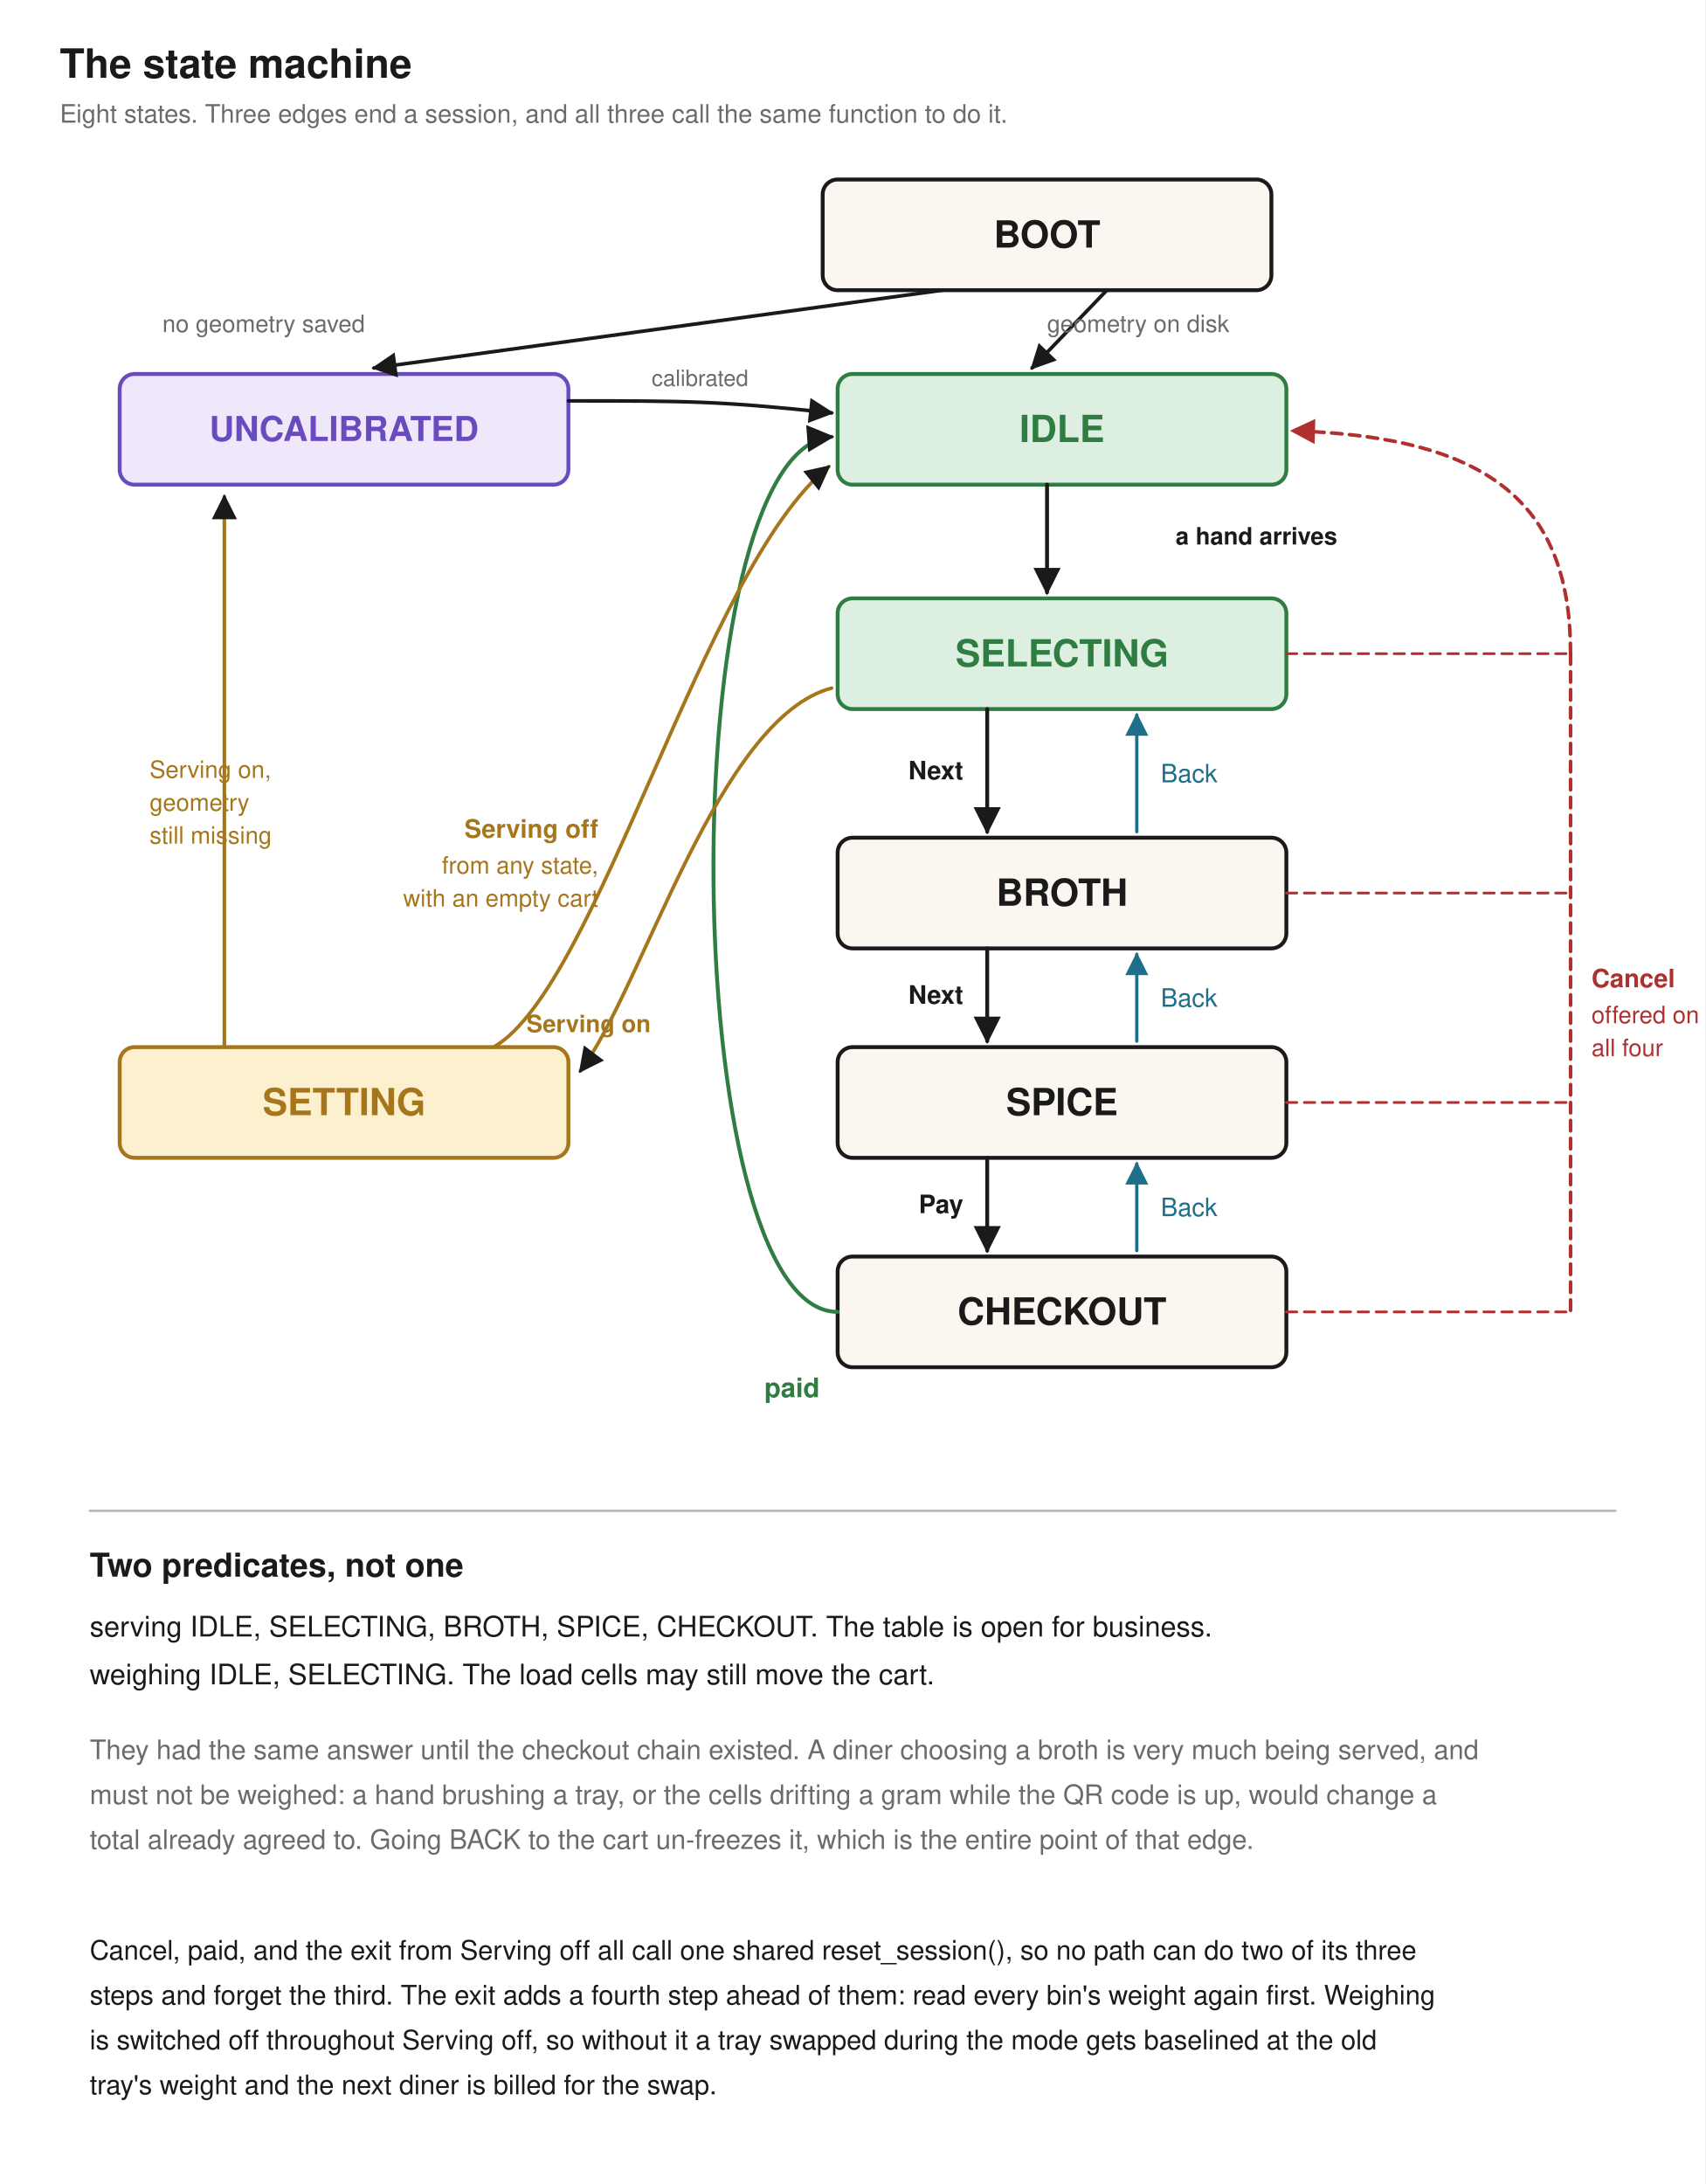
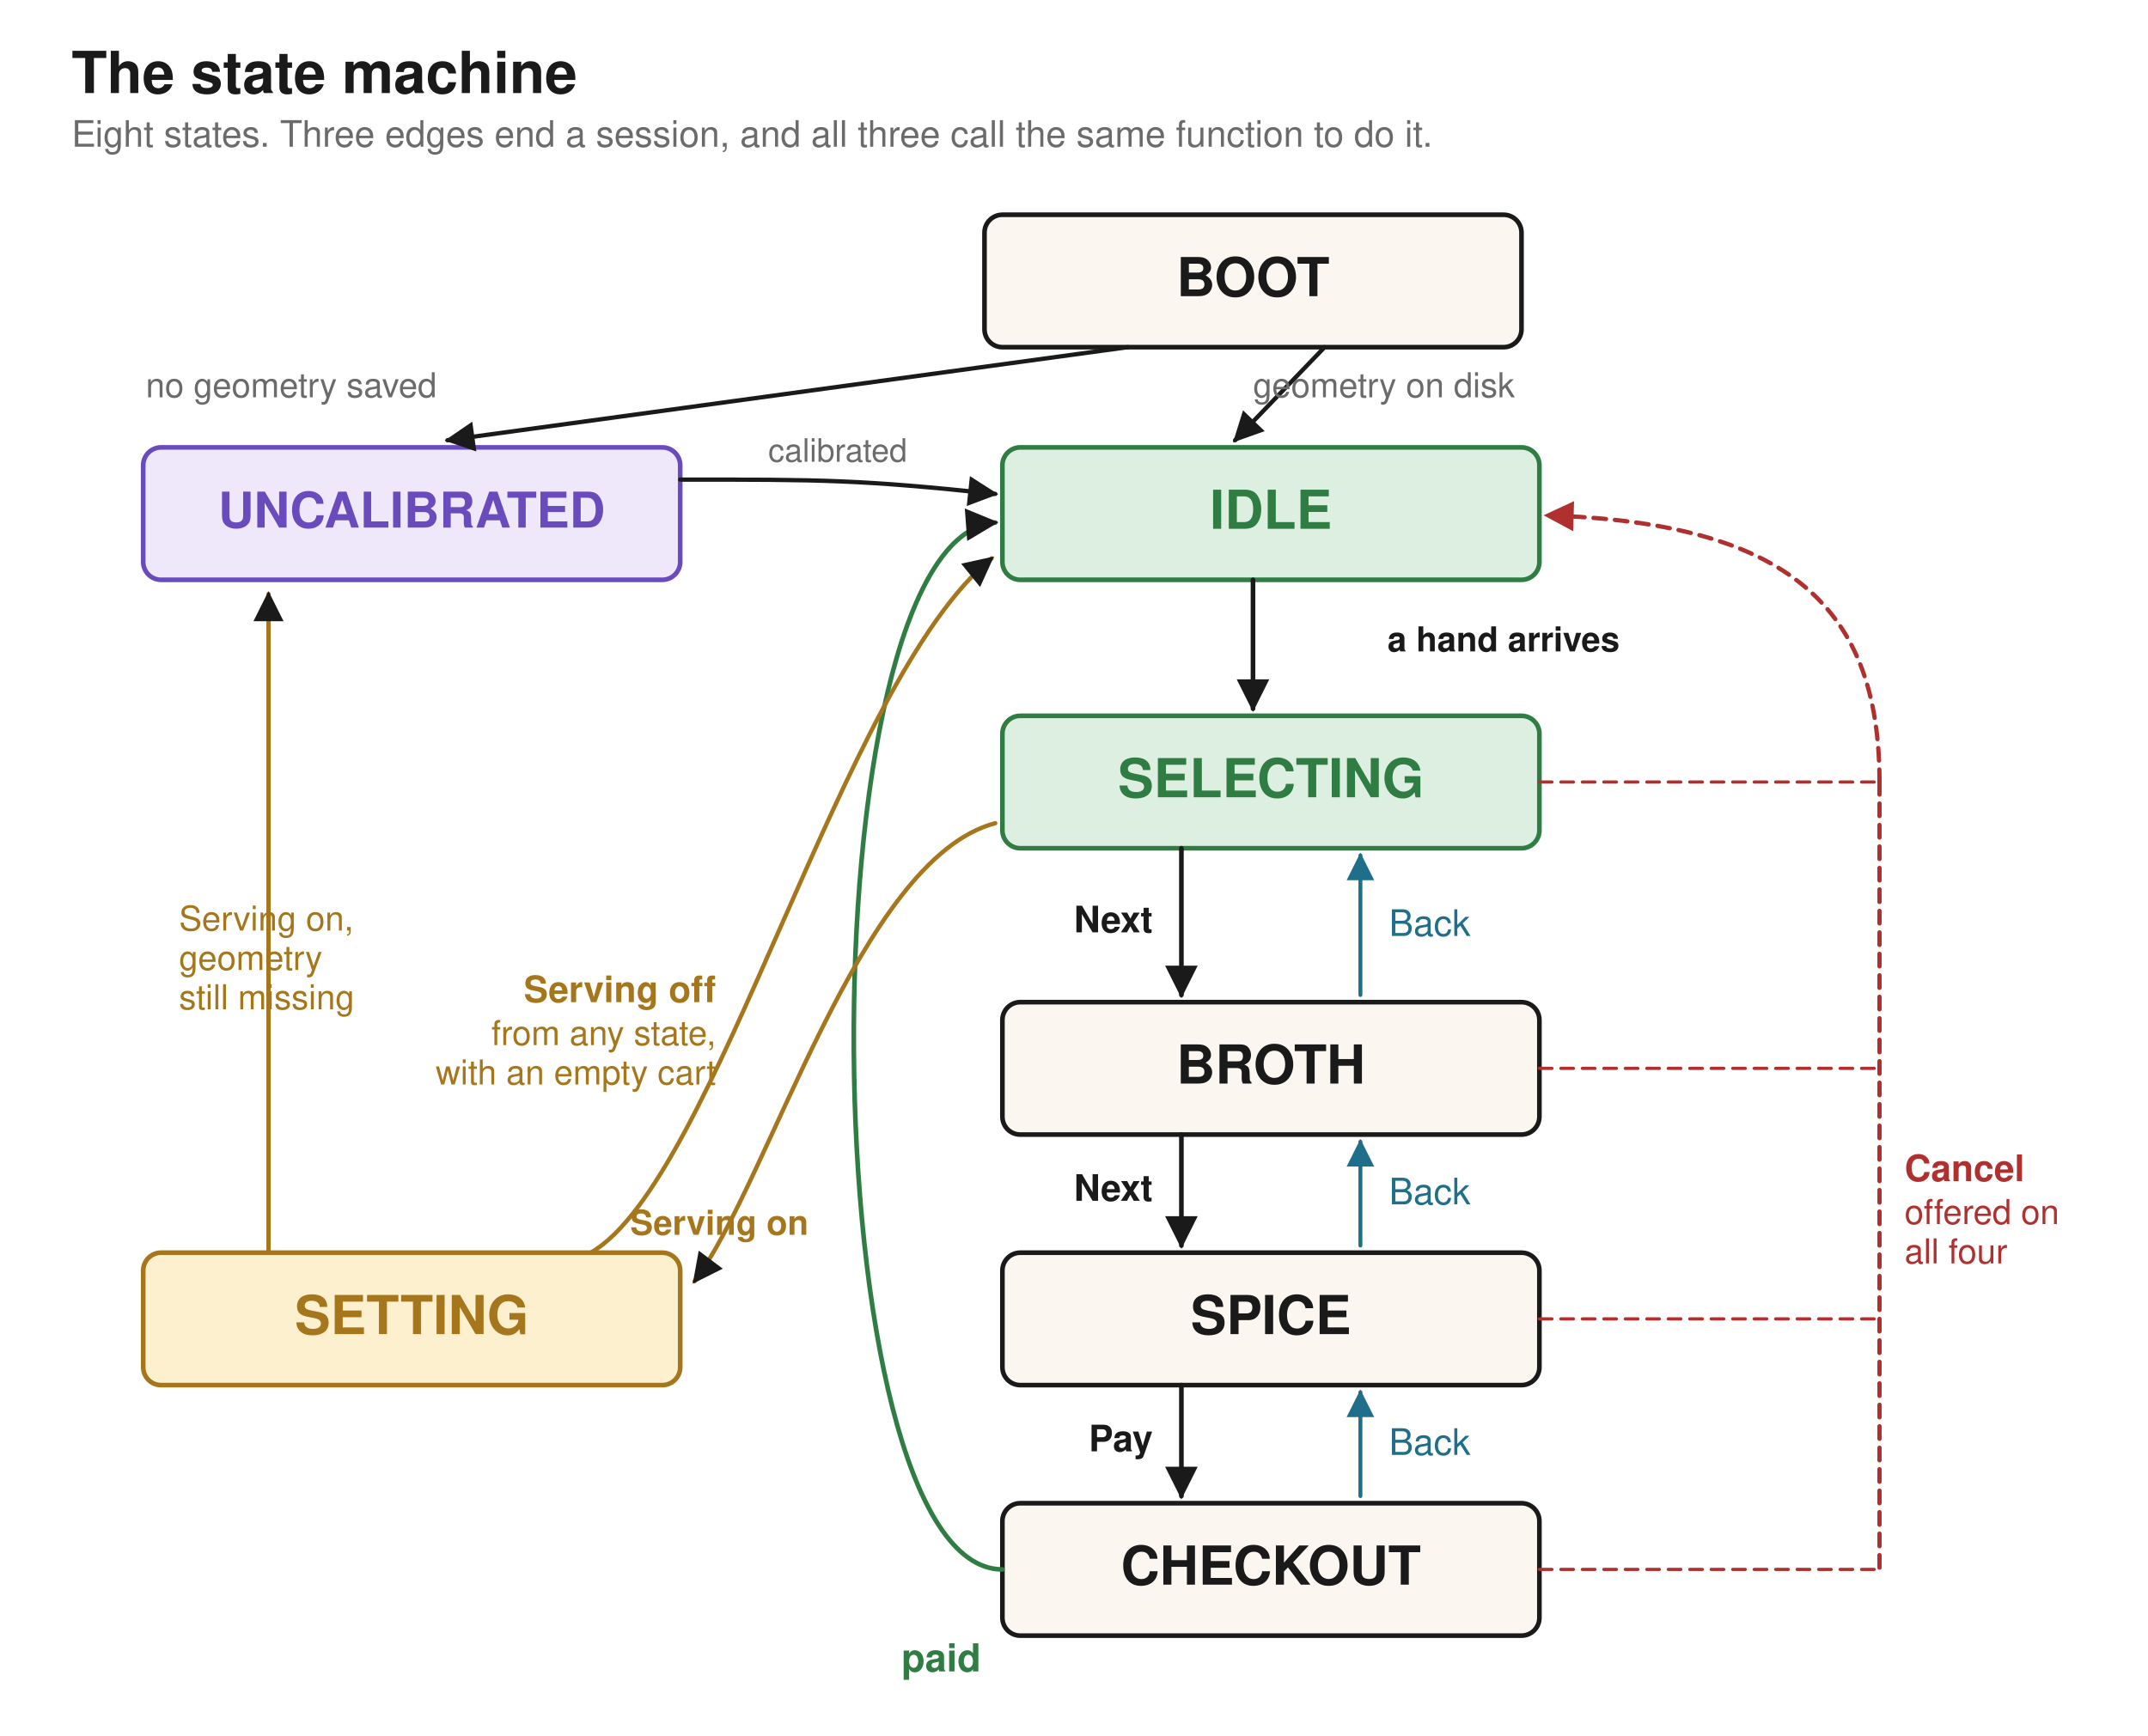
- <svg xmlns="http://www.w3.org/2000/svg" viewBox="0 0 1140 1460" width="1140" height="1460">
-   <rect width="1140" height="1460" fill="#ffffff" />
+ <svg xmlns="http://www.w3.org/2000/svg" viewBox="0 0 1200 970" width="1200" height="970">
+   <rect width="1200" height="970" fill="#ffffff" />
  <defs>
    <marker id="a" viewBox="0 0 10 10" refX="9" refY="5" markerWidth="7" markerHeight="7" orient="auto-start-reverse">
      <path d="M 0 0 L 10 5 L 0 10 z" fill="#1a1a1a" />
    </marker>
    <marker id="ao" viewBox="0 0 10 10" refX="9" refY="5" markerWidth="7" markerHeight="7" orient="auto-start-reverse">
      <path d="M 0 0 L 10 5 L 0 10 z" fill="#cc5500" />
    </marker>
    <marker id="ac" viewBox="0 0 10 10" refX="9" refY="5" markerWidth="7" markerHeight="7" orient="auto-start-reverse">
      <path d="M 0 0 L 10 5 L 0 10 z" fill="#1f6f8b" />
    </marker>
    <marker id="ab" viewBox="0 0 10 10" refX="9" refY="5" markerWidth="7" markerHeight="7" orient="auto-start-reverse">
      <path d="M 0 0 L 10 5 L 0 10 z" fill="#b03030" />
    </marker>
  </defs>
-   <text x="40" y="52" font-family="Helvetica,Arial,sans-serif" font-size="27" fill="#1a1a1a" text-anchor="start" font-weight="bold">The state machine</text>
-   <text x="40" y="82" font-family="Helvetica,Arial,sans-serif" font-size="17" fill="#6b6b6b" text-anchor="start" font-weight="normal">Eight states. Three edges end a session, and all three call the same function to do it.</text>
+   <text x="40" y="52" font-family="Helvetica,Arial,sans-serif" font-size="32.4" fill="#1a1a1a" text-anchor="start" font-weight="bold">The state machine</text>
+   <text x="40" y="82" font-family="Helvetica,Arial,sans-serif" font-size="20.4" fill="#6b6b6b" text-anchor="start" font-weight="normal">Eight states. Three edges end a session, and all three call the same function to do it.</text>
  <rect x="550.0" y="120" width="300" height="74" rx="10" fill="#fbf7f0" stroke="#1a1a1a" stroke-width="2.6" />
-   <text x="700.0" y="165.5" font-family="Helvetica,Arial,sans-serif" font-size="25" fill="#1a1a1a" text-anchor="middle" font-weight="bold">BOOT</text>
+   <text x="700.0" y="165.5" font-family="Helvetica,Arial,sans-serif" font-size="30" fill="#1a1a1a" text-anchor="middle" font-weight="bold">BOOT</text>
  <rect x="80" y="250" width="300" height="74" rx="10" fill="#efe8fb" stroke="#6a4bbd" stroke-width="2.6" />
-   <text x="230.0" y="294.82" font-family="Helvetica,Arial,sans-serif" font-size="23" fill="#6a4bbd" text-anchor="middle" font-weight="bold">UNCALIBRATED</text>
+   <text x="230.0" y="294.82" font-family="Helvetica,Arial,sans-serif" font-size="27.6" fill="#6a4bbd" text-anchor="middle" font-weight="bold">UNCALIBRATED</text>
  <rect x="560" y="250" width="300" height="74" rx="10" fill="#ddefe1" stroke="#2f7d43" stroke-width="2.6" />
-   <text x="710.0" y="295.5" font-family="Helvetica,Arial,sans-serif" font-size="25" fill="#2f7d43" text-anchor="middle" font-weight="bold">IDLE</text>
+   <text x="710.0" y="295.5" font-family="Helvetica,Arial,sans-serif" font-size="30" fill="#2f7d43" text-anchor="middle" font-weight="bold">IDLE</text>
  <rect x="560" y="400" width="300" height="74" rx="10" fill="#ddefe1" stroke="#2f7d43" stroke-width="2.6" />
-   <text x="710.0" y="445.5" font-family="Helvetica,Arial,sans-serif" font-size="25" fill="#2f7d43" text-anchor="middle" font-weight="bold">SELECTING</text>
+   <text x="710.0" y="445.5" font-family="Helvetica,Arial,sans-serif" font-size="30" fill="#2f7d43" text-anchor="middle" font-weight="bold">SELECTING</text>
  <rect x="560" y="560" width="300" height="74" rx="10" fill="#fbf7f0" stroke="#1a1a1a" stroke-width="2.6" />
-   <text x="710.0" y="605.5" font-family="Helvetica,Arial,sans-serif" font-size="25" fill="#1a1a1a" text-anchor="middle" font-weight="bold">BROTH</text>
+   <text x="710.0" y="605.5" font-family="Helvetica,Arial,sans-serif" font-size="30" fill="#1a1a1a" text-anchor="middle" font-weight="bold">BROTH</text>
  <rect x="560" y="700" width="300" height="74" rx="10" fill="#fbf7f0" stroke="#1a1a1a" stroke-width="2.6" />
-   <text x="710.0" y="745.5" font-family="Helvetica,Arial,sans-serif" font-size="25" fill="#1a1a1a" text-anchor="middle" font-weight="bold">SPICE</text>
+   <text x="710.0" y="745.5" font-family="Helvetica,Arial,sans-serif" font-size="30" fill="#1a1a1a" text-anchor="middle" font-weight="bold">SPICE</text>
  <rect x="560" y="840" width="300" height="74" rx="10" fill="#fbf7f0" stroke="#1a1a1a" stroke-width="2.6" />
-   <text x="710.0" y="885.5" font-family="Helvetica,Arial,sans-serif" font-size="25" fill="#1a1a1a" text-anchor="middle" font-weight="bold">CHECKOUT</text>
+   <text x="710.0" y="885.5" font-family="Helvetica,Arial,sans-serif" font-size="30" fill="#1a1a1a" text-anchor="middle" font-weight="bold">CHECKOUT</text>
  <rect x="80" y="700" width="300" height="74" rx="10" fill="#fdf0cf" stroke="#a5761b" stroke-width="2.6" />
-   <text x="230.0" y="745.5" font-family="Helvetica,Arial,sans-serif" font-size="25" fill="#a5761b" text-anchor="middle" font-weight="bold">SETTING</text>
+   <text x="230.0" y="745.5" font-family="Helvetica,Arial,sans-serif" font-size="30" fill="#a5761b" text-anchor="middle" font-weight="bold">SETTING</text>
  <line x1="630" y1="194" x2="250" y2="246" stroke="#1a1a1a" stroke-width="2.4" stroke-linecap="round" marker-end="url(#a)" />
  <line x1="740" y1="194" x2="690" y2="246" stroke="#1a1a1a" stroke-width="2.4" stroke-linecap="round" marker-end="url(#a)" />
-   <text x="244" y="222" font-family="Helvetica,Arial,sans-serif" font-size="16" fill="#6b6b6b" text-anchor="end" font-weight="normal">no geometry saved</text>
-   <text x="700" y="222" font-family="Helvetica,Arial,sans-serif" font-size="16" fill="#6b6b6b" text-anchor="start" font-weight="normal">geometry on disk</text>
+   <text x="244" y="222" font-family="Helvetica,Arial,sans-serif" font-size="19.2" fill="#6b6b6b" text-anchor="end" font-weight="normal">no geometry saved</text>
+   <text x="700" y="222" font-family="Helvetica,Arial,sans-serif" font-size="19.2" fill="#6b6b6b" text-anchor="start" font-weight="normal">geometry on disk</text>
  <path d="M 380 268 C 460 268, 480 268, 556 276" fill="none" stroke="#1a1a1a" stroke-width="2.4" stroke-linecap="round" marker-end="url(#a)" />
-   <rect x="420.0" y="245.1" width="96" height="20.25" fill="#ffffff" rx="3" />
-   <text x="468" y="258" font-family="Helvetica,Arial,sans-serif" font-size="15" fill="#6b6b6b" text-anchor="middle" font-weight="normal">calibrated</text>
+   <rect x="411.6" y="242.52" width="112.8" height="24.3" fill="#ffffff" rx="3" />
+   <text x="468" y="258" font-family="Helvetica,Arial,sans-serif" font-size="18" fill="#6b6b6b" text-anchor="middle" font-weight="normal">calibrated</text>
  <line x1="700" y1="324" x2="700" y2="396" stroke="#1a1a1a" stroke-width="2.6" stroke-linecap="round" marker-end="url(#a)" />
-   <rect x="771.28" y="350.24" width="137.44" height="21.6" fill="#ffffff" rx="3" />
-   <text x="840" y="364" font-family="Helvetica,Arial,sans-serif" font-size="16" fill="#1a1a1a" text-anchor="middle" font-weight="bold">a hand arrives</text>
+   <rect x="758.736" y="347.488" width="162.528" height="25.92" fill="#ffffff" rx="3" />
+   <text x="840" y="364" font-family="Helvetica,Arial,sans-serif" font-size="19.2" fill="#1a1a1a" text-anchor="middle" font-weight="bold">a hand arrives</text>
  <line x1="660" y1="474" x2="660" y2="556" stroke="#1a1a1a" stroke-width="2.6" stroke-linecap="round" marker-end="url(#a)" />
-   <text x="644" y="521.0" font-family="Helvetica,Arial,sans-serif" font-size="17" fill="#1a1a1a" text-anchor="end" font-weight="bold">Next</text>
+   <text x="644" y="521.0" font-family="Helvetica,Arial,sans-serif" font-size="20.4" fill="#1a1a1a" text-anchor="end" font-weight="bold">Next</text>
  <line x1="660" y1="634" x2="660" y2="696" stroke="#1a1a1a" stroke-width="2.6" stroke-linecap="round" marker-end="url(#a)" />
-   <text x="644" y="671.0" font-family="Helvetica,Arial,sans-serif" font-size="17" fill="#1a1a1a" text-anchor="end" font-weight="bold">Next</text>
+   <text x="644" y="671.0" font-family="Helvetica,Arial,sans-serif" font-size="20.4" fill="#1a1a1a" text-anchor="end" font-weight="bold">Next</text>
  <line x1="660" y1="774" x2="660" y2="836" stroke="#1a1a1a" stroke-width="2.6" stroke-linecap="round" marker-end="url(#a)" />
-   <text x="644" y="811.0" font-family="Helvetica,Arial,sans-serif" font-size="17" fill="#1a1a1a" text-anchor="end" font-weight="bold">Pay</text>
+   <text x="644" y="811.0" font-family="Helvetica,Arial,sans-serif" font-size="20.4" fill="#1a1a1a" text-anchor="end" font-weight="bold">Pay</text>
  <line x1="760" y1="556" x2="760" y2="478" stroke="#1f6f8b" stroke-width="2.2" stroke-linecap="round" marker-end="url(#ac)" />
-   <text x="776" y="523.0" font-family="Helvetica,Arial,sans-serif" font-size="17" fill="#1f6f8b" text-anchor="start" font-weight="normal">Back</text>
+   <text x="776" y="523.0" font-family="Helvetica,Arial,sans-serif" font-size="20.4" fill="#1f6f8b" text-anchor="start" font-weight="normal">Back</text>
  <line x1="760" y1="696" x2="760" y2="638" stroke="#1f6f8b" stroke-width="2.2" stroke-linecap="round" marker-end="url(#ac)" />
-   <text x="776" y="673.0" font-family="Helvetica,Arial,sans-serif" font-size="17" fill="#1f6f8b" text-anchor="start" font-weight="normal">Back</text>
+   <text x="776" y="673.0" font-family="Helvetica,Arial,sans-serif" font-size="20.4" fill="#1f6f8b" text-anchor="start" font-weight="normal">Back</text>
  <line x1="760" y1="836" x2="760" y2="778" stroke="#1f6f8b" stroke-width="2.2" stroke-linecap="round" marker-end="url(#ac)" />
-   <text x="776" y="813.0" font-family="Helvetica,Arial,sans-serif" font-size="17" fill="#1f6f8b" text-anchor="start" font-weight="normal">Back</text>
+   <text x="776" y="813.0" font-family="Helvetica,Arial,sans-serif" font-size="20.4" fill="#1f6f8b" text-anchor="start" font-weight="normal">Back</text>
  <path d="M 560 877 C 452 877, 448 300, 556 292" fill="none" stroke="#2f7d43" stroke-width="2.6" stroke-linecap="round" marker-end="url(#a)" />
-   <text x="548" y="934" font-family="Helvetica,Arial,sans-serif" font-size="18" fill="#2f7d43" text-anchor="end" font-weight="bold">paid</text>
+   <text x="548" y="934" font-family="Helvetica,Arial,sans-serif" font-size="21.6" fill="#2f7d43" text-anchor="end" font-weight="bold">paid</text>
  <line x1="1050" y1="437" x2="1050" y2="877" stroke="#b03030" stroke-width="2.4" stroke-linecap="round" stroke-dasharray="7 5" />
  <line x1="860" y1="437" x2="1050" y2="437" stroke="#b03030" stroke-width="1.8" stroke-linecap="round" stroke-dasharray="7 5" />
  <line x1="860" y1="597" x2="1050" y2="597" stroke="#b03030" stroke-width="1.8" stroke-linecap="round" stroke-dasharray="7 5" />
  <line x1="860" y1="737" x2="1050" y2="737" stroke="#b03030" stroke-width="1.8" stroke-linecap="round" stroke-dasharray="7 5" />
  <line x1="860" y1="877" x2="1050" y2="877" stroke="#b03030" stroke-width="1.8" stroke-linecap="round" stroke-dasharray="7 5" />
  <path d="M 1050 437 C 1050 340, 1000 292, 864 288" fill="none" stroke="#b03030" stroke-width="2.4" stroke-linecap="round" stroke-dasharray="7 5" marker-end="url(#ab)" />
-   <text x="1064" y="660" font-family="Helvetica,Arial,sans-serif" font-size="17" fill="#b03030" text-anchor="start" font-weight="bold">Cancel</text>
-   <text x="1064" y="684" font-family="Helvetica,Arial,sans-serif" font-size="16" fill="#b03030" text-anchor="start" font-weight="normal">offered on</text>
-   <text x="1064" y="706" font-family="Helvetica,Arial,sans-serif" font-size="16" fill="#b03030" text-anchor="start" font-weight="normal">all four</text>
+   <text x="1064" y="660" font-family="Helvetica,Arial,sans-serif" font-size="20.4" fill="#b03030" text-anchor="start" font-weight="bold">Cancel</text>
+   <text x="1064" y="684" font-family="Helvetica,Arial,sans-serif" font-size="19.2" fill="#b03030" text-anchor="start" font-weight="normal">offered on</text>
+   <text x="1064" y="706" font-family="Helvetica,Arial,sans-serif" font-size="19.2" fill="#b03030" text-anchor="start" font-weight="normal">all four</text>
  <path d="M 556 460 C 480 480, 430 660, 388 716" fill="none" stroke="#a5761b" stroke-width="2.4" stroke-linecap="round" marker-end="url(#a)" />
-   <text x="400" y="560" font-family="Helvetica,Arial,sans-serif" font-size="17" fill="#a5761b" text-anchor="end" font-weight="bold">Serving off</text>
-   <text x="400" y="584" font-family="Helvetica,Arial,sans-serif" font-size="16" fill="#a5761b" text-anchor="end" font-weight="normal">from any state,</text>
-   <text x="400" y="606" font-family="Helvetica,Arial,sans-serif" font-size="16" fill="#a5761b" text-anchor="end" font-weight="normal">with an empty cart</text>
+   <text x="400" y="560" font-family="Helvetica,Arial,sans-serif" font-size="20.4" fill="#a5761b" text-anchor="end" font-weight="bold">Serving off</text>
+   <text x="400" y="584" font-family="Helvetica,Arial,sans-serif" font-size="19.2" fill="#a5761b" text-anchor="end" font-weight="normal">from any state,</text>
+   <text x="400" y="606" font-family="Helvetica,Arial,sans-serif" font-size="19.2" fill="#a5761b" text-anchor="end" font-weight="normal">with an empty cart</text>
  <path d="M 150 700 L 150 332" fill="none" stroke="#a5761b" stroke-width="2.4" stroke-linecap="round" marker-end="url(#a)" />
-   <text x="100" y="520" font-family="Helvetica,Arial,sans-serif" font-size="16" fill="#a5761b" text-anchor="start" font-weight="normal">Serving on,</text>
-   <text x="100" y="542" font-family="Helvetica,Arial,sans-serif" font-size="16" fill="#a5761b" text-anchor="start" font-weight="normal">geometry</text>
-   <text x="100" y="564" font-family="Helvetica,Arial,sans-serif" font-size="16" fill="#a5761b" text-anchor="start" font-weight="normal">still missing</text>
+   <text x="100" y="520" font-family="Helvetica,Arial,sans-serif" font-size="19.2" fill="#a5761b" text-anchor="start" font-weight="normal">Serving on,</text>
+   <text x="100" y="542" font-family="Helvetica,Arial,sans-serif" font-size="19.2" fill="#a5761b" text-anchor="start" font-weight="normal">geometry</text>
+   <text x="100" y="564" font-family="Helvetica,Arial,sans-serif" font-size="19.2" fill="#a5761b" text-anchor="start" font-weight="normal">still missing</text>
  <path d="M 330 700 C 400 660, 470 380, 554 312" fill="none" stroke="#a5761b" stroke-width="2.4" stroke-linecap="round" marker-end="url(#a)" />
-   <text x="352" y="690" font-family="Helvetica,Arial,sans-serif" font-size="16" fill="#a5761b" text-anchor="start" font-weight="bold">Serving on</text>
-   <line x1="60" y1="1010" x2="1080" y2="1010" stroke="#b8b8b8" stroke-width="1.6" stroke-linecap="round" />
-   <text x="60" y="1054" font-family="Helvetica,Arial,sans-serif" font-size="22" fill="#1a1a1a" text-anchor="start" font-weight="bold">Two predicates, not one</text>
-   <text x="60" y="1094" font-family="Helvetica,Arial,sans-serif" font-size="19" fill="#1a1a1a" text-anchor="start" font-weight="normal">serving    IDLE, SELECTING, BROTH, SPICE, CHECKOUT.    The table is open for business.</text>
-   <text x="60" y="1126" font-family="Helvetica,Arial,sans-serif" font-size="19" fill="#1a1a1a" text-anchor="start" font-weight="normal">weighing   IDLE, SELECTING.    The load cells may still move the cart.</text>
-   <text x="60" y="1176" font-family="Helvetica,Arial,sans-serif" font-size="18" fill="#6b6b6b" text-anchor="start" font-weight="normal">They had the same answer until the checkout chain existed. A diner choosing a broth is very much being served, and</text>
-   <text x="60" y="1206" font-family="Helvetica,Arial,sans-serif" font-size="18" fill="#6b6b6b" text-anchor="start" font-weight="normal">must not be weighed: a hand brushing a tray, or the cells drifting a gram while the QR code is up, would change a</text>
-   <text x="60" y="1236" font-family="Helvetica,Arial,sans-serif" font-size="18" fill="#6b6b6b" text-anchor="start" font-weight="normal">total already agreed to. Going BACK to the cart un-freezes it, which is the entire point of that edge.</text>
-   <text x="60" y="1310" font-family="Helvetica,Arial,sans-serif" font-size="18" fill="#1a1a1a" text-anchor="start" font-weight="normal">Cancel, paid, and the exit from Serving off all call one shared reset_session(), so no path can do two of its three</text>
-   <text x="60" y="1340" font-family="Helvetica,Arial,sans-serif" font-size="18" fill="#1a1a1a" text-anchor="start" font-weight="normal">steps and forget the third. The exit adds a fourth step ahead of them: read every bin's weight again first. Weighing</text>
-   <text x="60" y="1370" font-family="Helvetica,Arial,sans-serif" font-size="18" fill="#1a1a1a" text-anchor="start" font-weight="normal">is switched off throughout Serving off, so without it a tray swapped during the mode gets baselined at the old</text>
-   <text x="60" y="1400" font-family="Helvetica,Arial,sans-serif" font-size="18" fill="#1a1a1a" text-anchor="start" font-weight="normal">tray's weight and the next diner is billed for the swap.</text>
+   <text x="352" y="690" font-family="Helvetica,Arial,sans-serif" font-size="19.2" fill="#a5761b" text-anchor="start" font-weight="bold">Serving on</text>
</svg>
